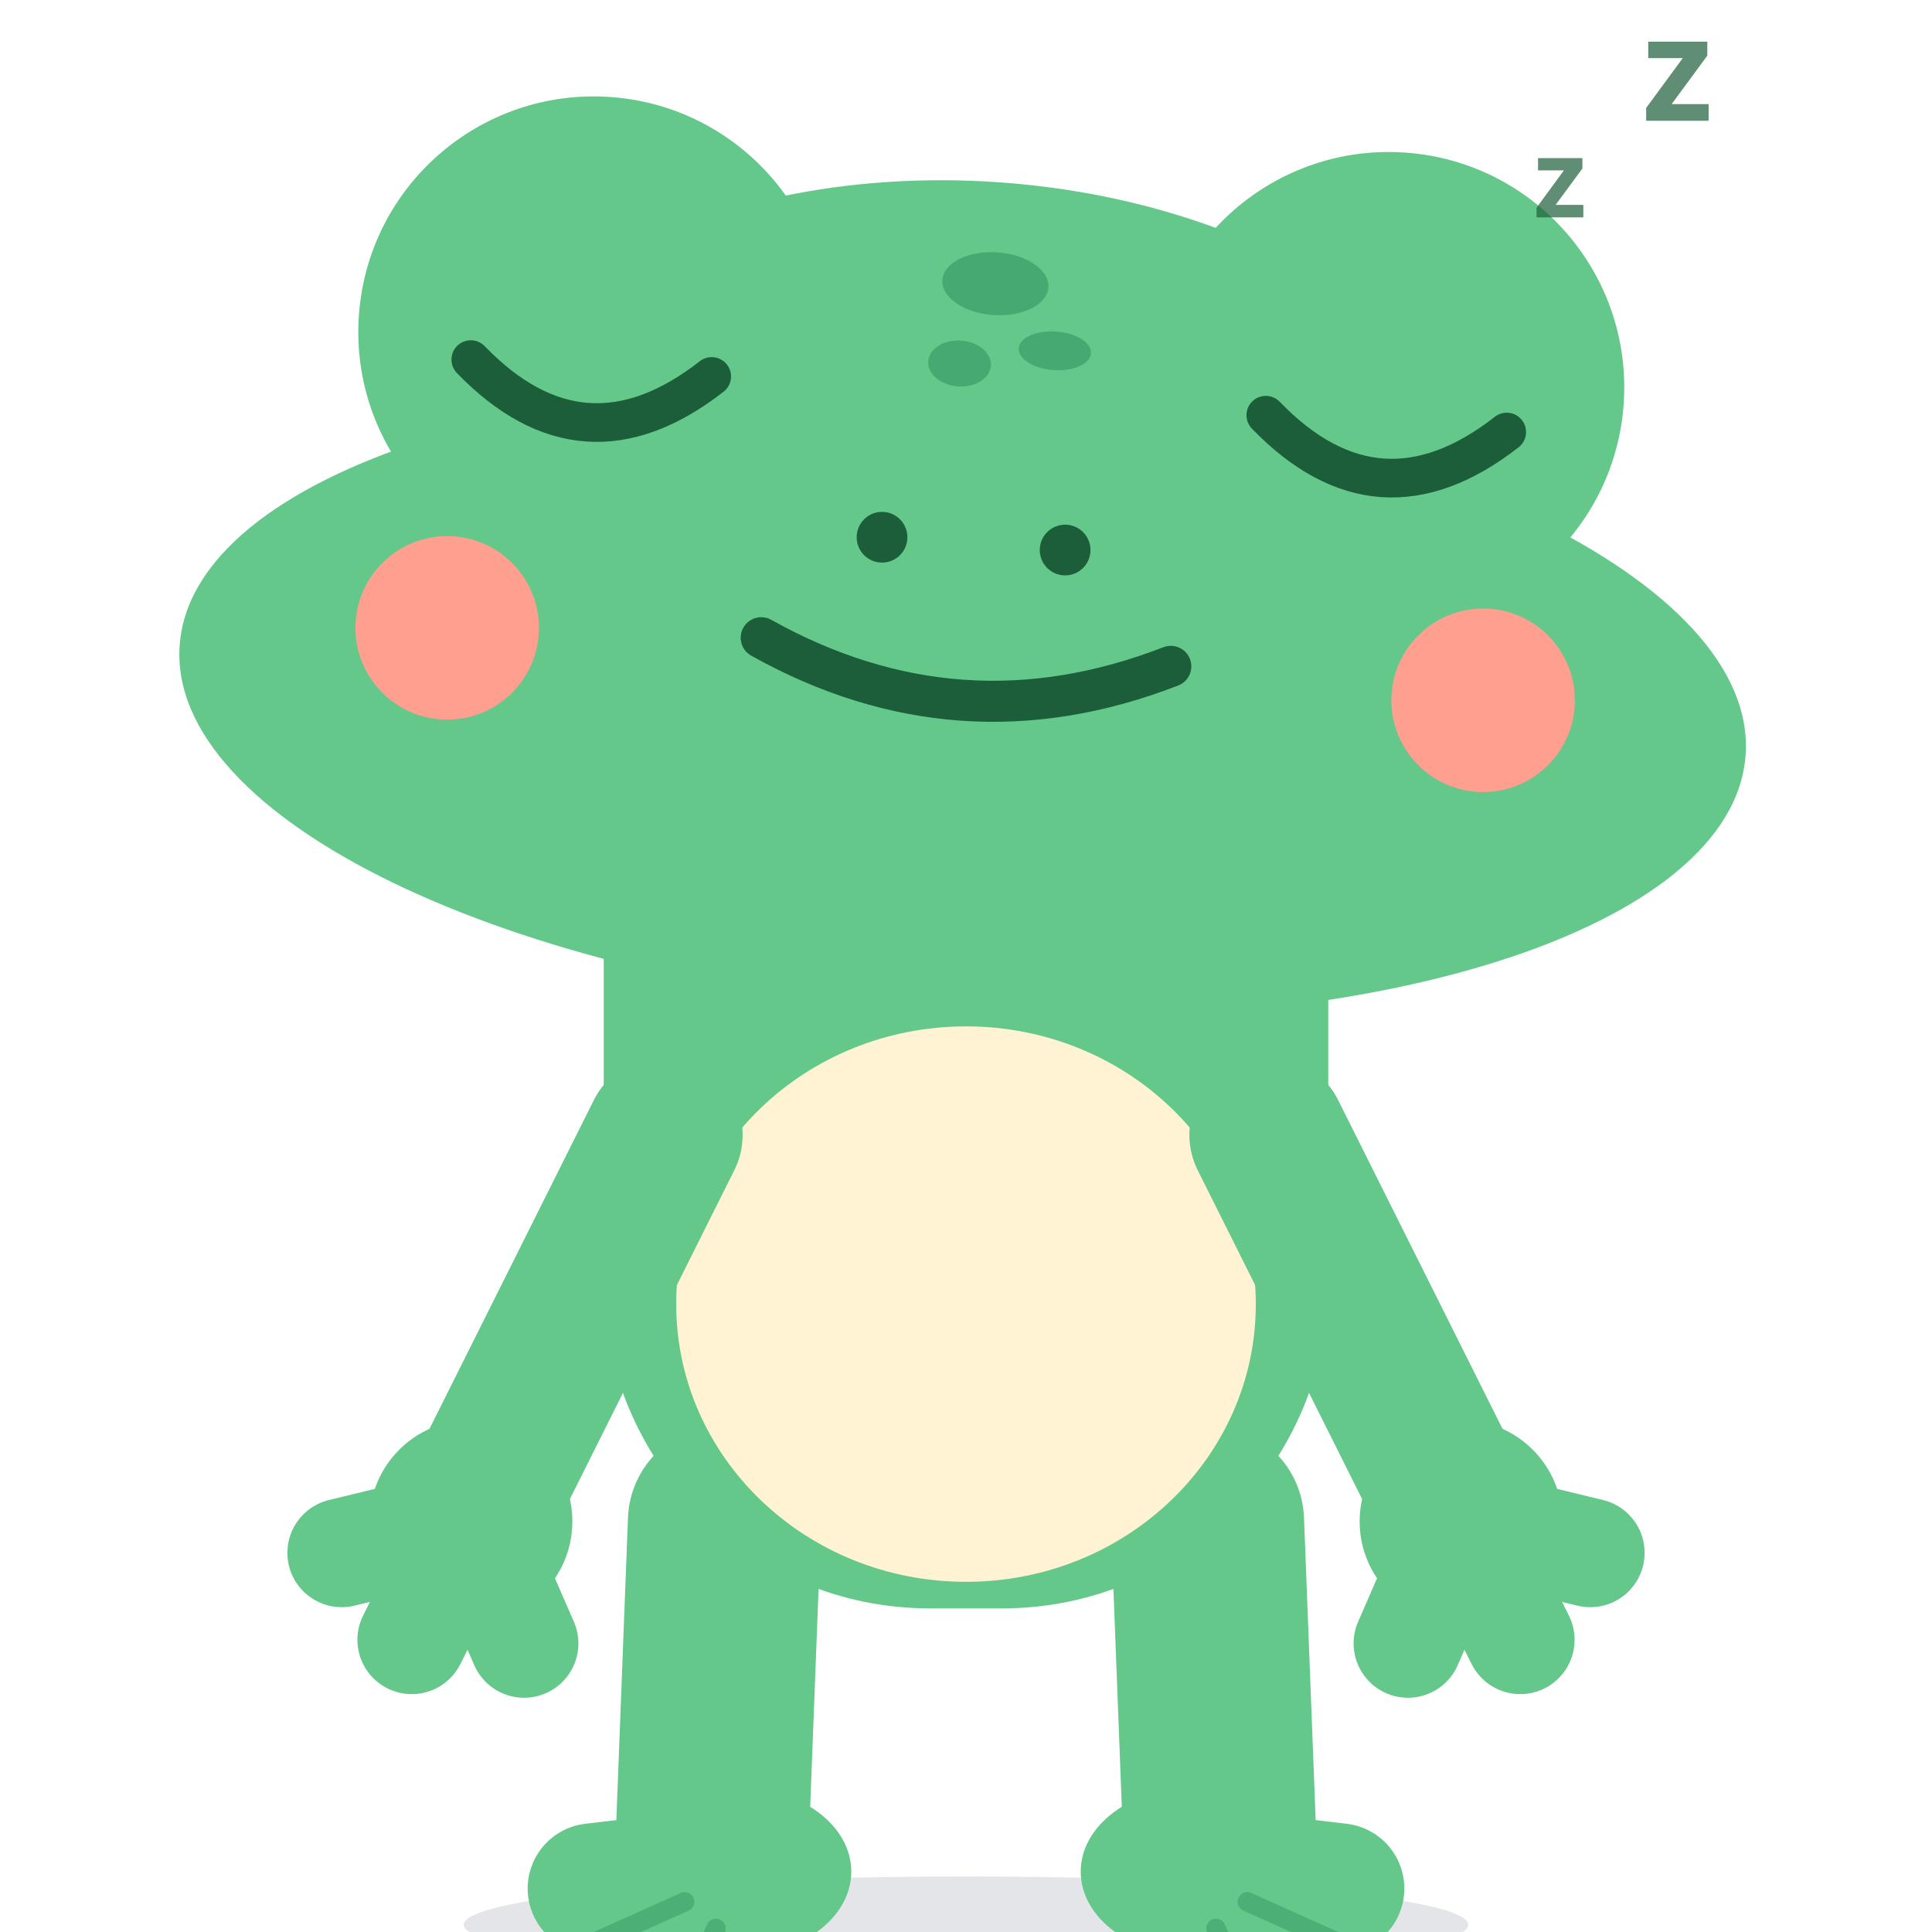
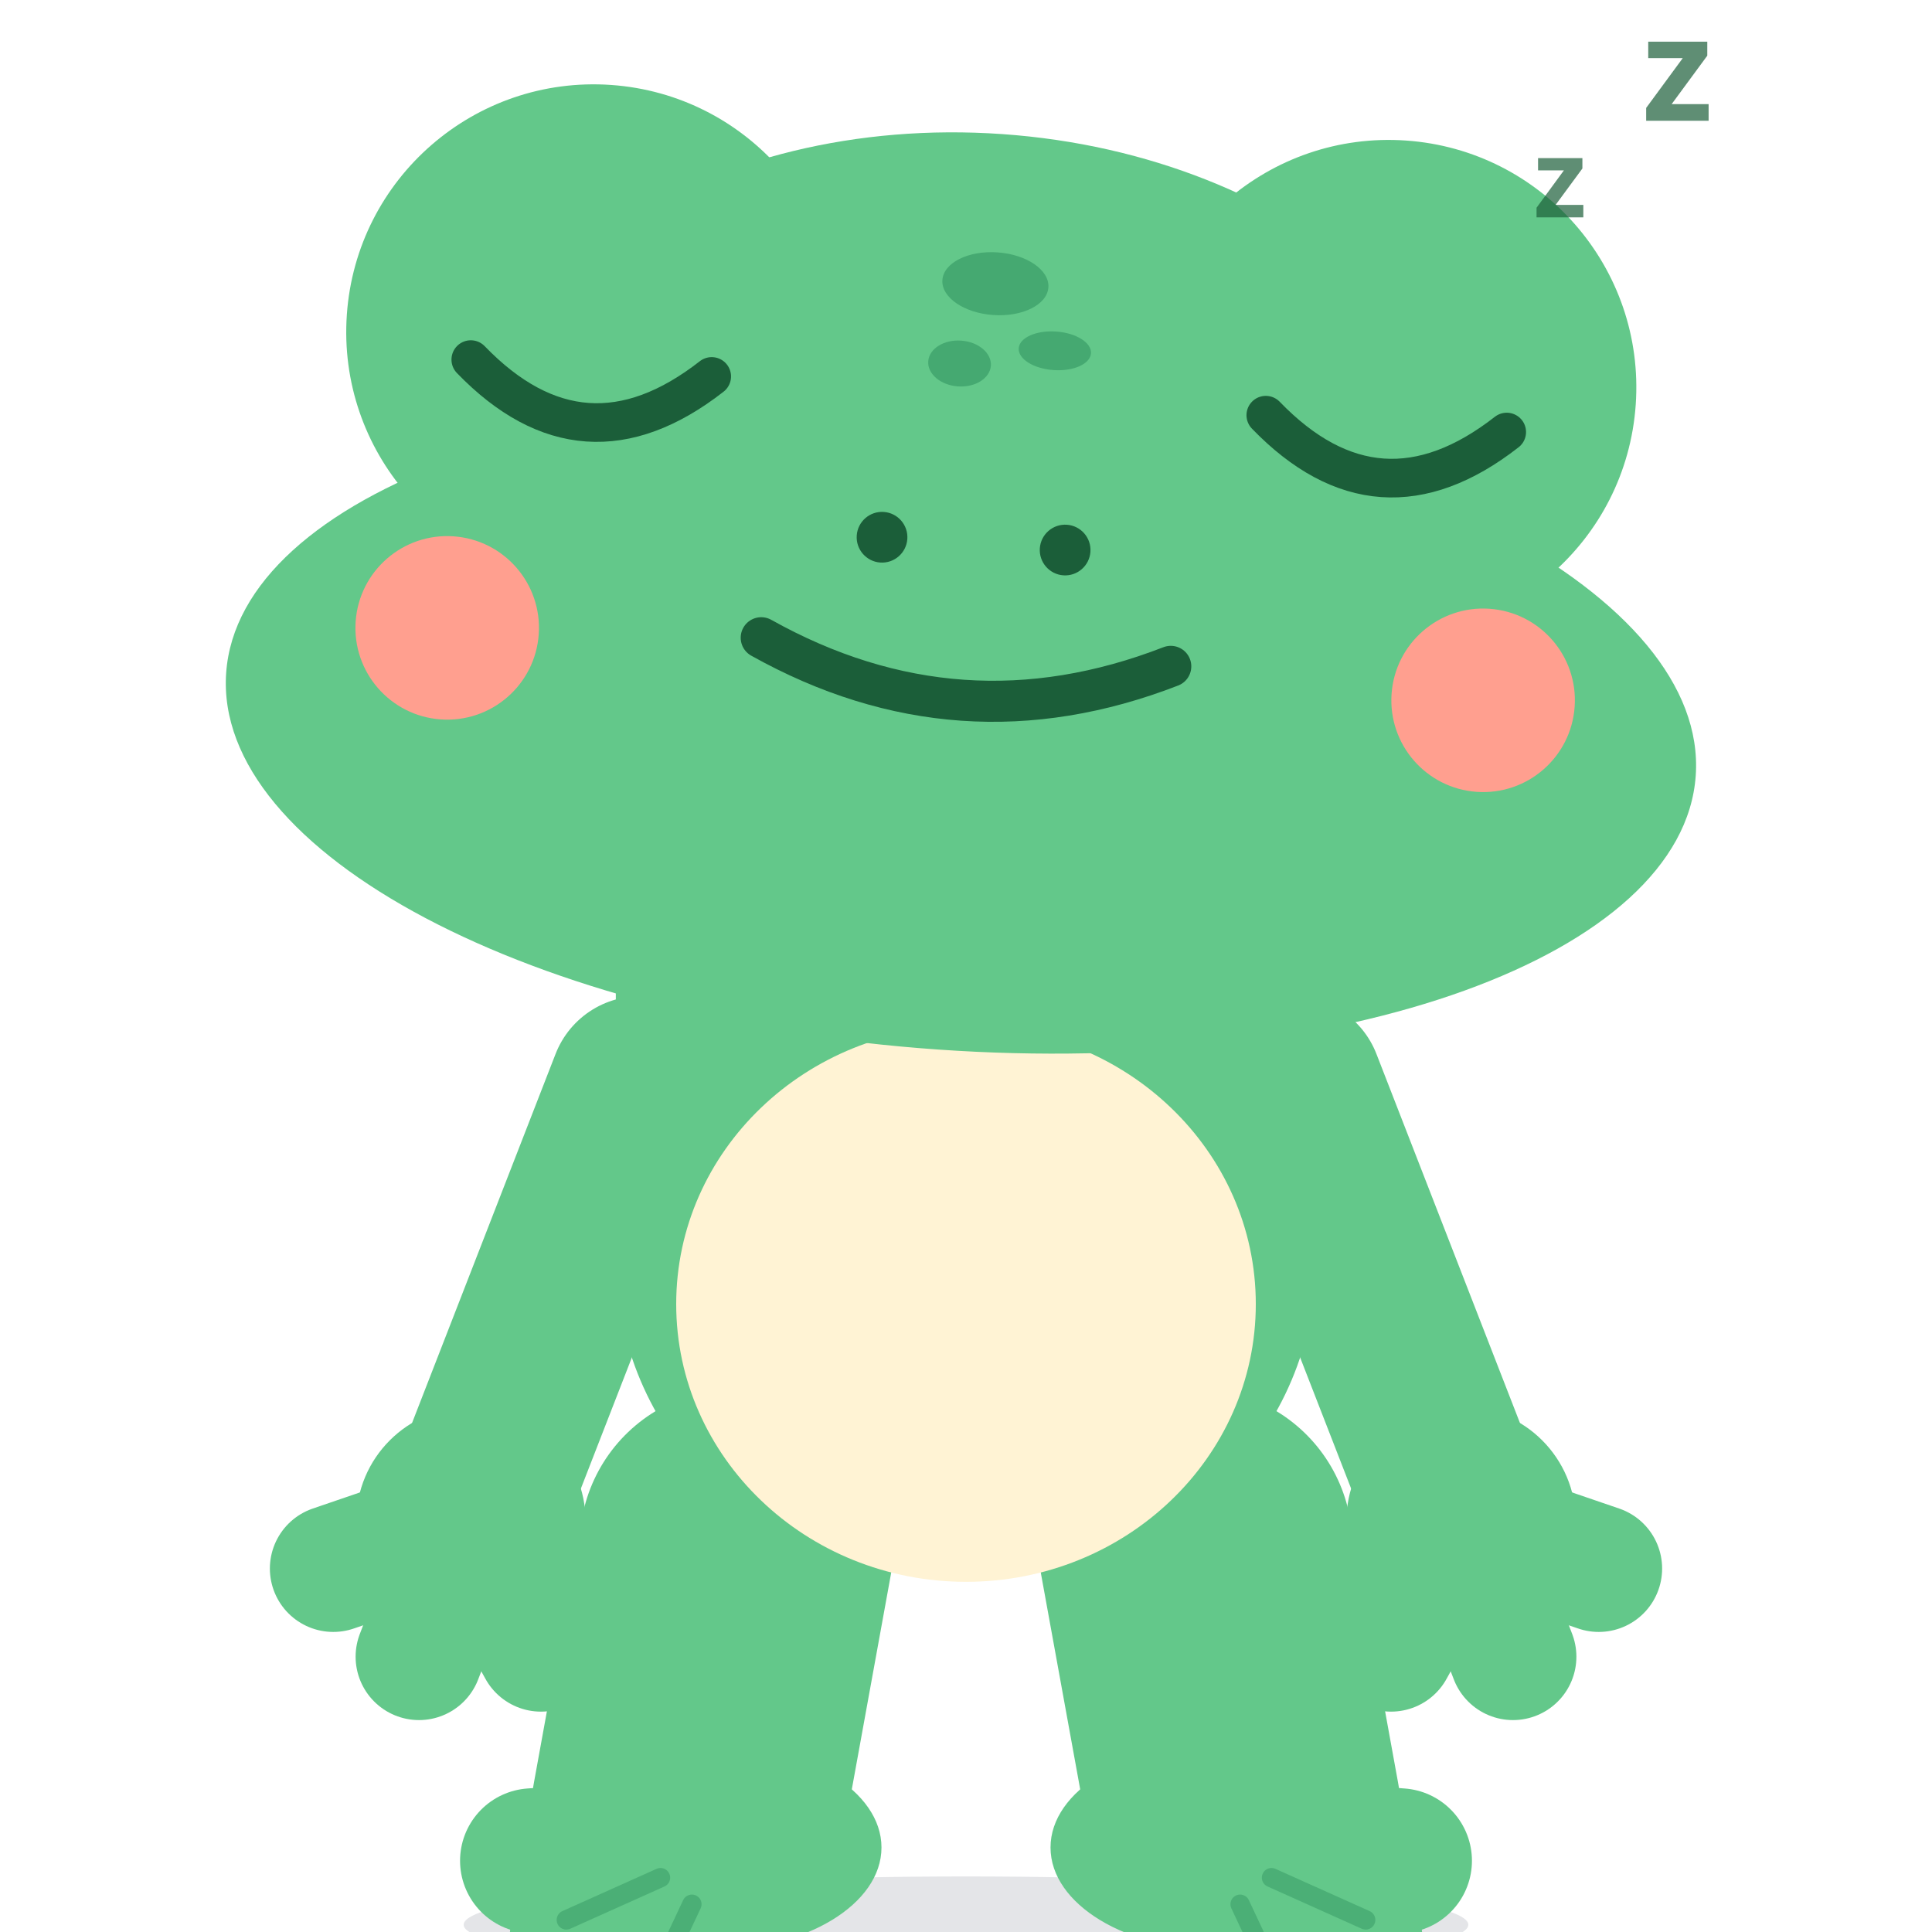
<svg xmlns="http://www.w3.org/2000/svg" viewBox="0 0 512 512" width="512" height="512">
  <g transform="translate(16 0) scale(3.2)">
    <ellipse cx="75" cy="159.4" rx="41.6" ry="4" fill="#243047" opacity="0.128" />
    <g transform="translate(0 4) translate(75 100) rotate(0) translate(-75 -100)">
      <g>
-         <line x1="55" y1="122" x2="54" y2="148" stroke="#63C88A" stroke-width="16" stroke-linecap="round" />
-         <ellipse cx="56" cy="151" rx="9.5" ry="7" fill="#63C88A" />
-         <line x1="56" y1="151" x2="44.1" y2="152.4" stroke="#63C88A" stroke-width="10.8" stroke-linecap="round" />
-         <line x1="56" y1="151" x2="47.7" y2="158.2" stroke="#63C88A" stroke-width="10.8" stroke-linecap="round" />
-         <line x1="56" y1="151" x2="54.7" y2="160.9" stroke="#63C88A" stroke-width="10" stroke-linecap="round" />
-         <line x1="51.7" y1="153.5" x2="43.9" y2="157.0" stroke="#45A971" stroke-width="1.6" stroke-linecap="round" opacity="0.8" />
-         <line x1="54.3" y1="155.7" x2="51.2" y2="162.3" stroke="#45A971" stroke-width="1.6" stroke-linecap="round" opacity="0.8" />
+         <line x1="56" y1="124" x2="52" y2="146" stroke="#63C88A" stroke-width="26" stroke-linecap="round" />
+         <ellipse cx="54" cy="149" rx="14" ry="8.5" fill="#63C88A" />
+         <line x1="54" y1="149" x2="39.1" y2="150.1" stroke="#63C88A" stroke-width="12" stroke-linecap="round" />
+         <line x1="54" y1="149" x2="43.2" y2="156.6" stroke="#63C88A" stroke-width="12" stroke-linecap="round" />
+         <line x1="54" y1="149" x2="51.9" y2="159.9" stroke="#63C88A" stroke-width="11.2" stroke-linecap="round" />
+         <line x1="49.7" y1="151.5" x2="41.9" y2="155.0" stroke="#45A971" stroke-width="1.6" stroke-linecap="round" opacity="0.8" />
+         <line x1="52.3" y1="153.7" x2="49.2" y2="160.3" stroke="#45A971" stroke-width="1.6" stroke-linecap="round" opacity="0.8" />
      </g>
      <g>
-         <line x1="95" y1="122" x2="96" y2="148" stroke="#63C88A" stroke-width="16" stroke-linecap="round" />
-         <ellipse cx="94" cy="151" rx="9.5" ry="7" fill="#63C88A" />
-         <line x1="94" y1="151" x2="105.9" y2="152.4" stroke="#63C88A" stroke-width="10.8" stroke-linecap="round" />
-         <line x1="94" y1="151" x2="102.3" y2="158.2" stroke="#63C88A" stroke-width="10.8" stroke-linecap="round" />
-         <line x1="94" y1="151" x2="95.3" y2="160.9" stroke="#63C88A" stroke-width="10" stroke-linecap="round" />
-         <line x1="98.3" y1="153.5" x2="106.1" y2="157.0" stroke="#45A971" stroke-width="1.6" stroke-linecap="round" opacity="0.8" />
-         <line x1="95.7" y1="155.7" x2="98.8" y2="162.3" stroke="#45A971" stroke-width="1.6" stroke-linecap="round" opacity="0.8" />
+         <line x1="94" y1="124" x2="98" y2="146" stroke="#63C88A" stroke-width="26" stroke-linecap="round" />
+         <ellipse cx="96" cy="149" rx="14" ry="8.5" fill="#63C88A" />
+         <line x1="96" y1="149" x2="110.9" y2="150.1" stroke="#63C88A" stroke-width="12" stroke-linecap="round" />
+         <line x1="96" y1="149" x2="106.8" y2="156.6" stroke="#63C88A" stroke-width="12" stroke-linecap="round" />
+         <line x1="96" y1="149" x2="98.1" y2="159.9" stroke="#63C88A" stroke-width="11.2" stroke-linecap="round" />
+         <line x1="100.3" y1="151.5" x2="108.1" y2="155.0" stroke="#45A971" stroke-width="1.6" stroke-linecap="round" opacity="0.8" />
+         <line x1="97.7" y1="153.7" x2="100.8" y2="160.3" stroke="#45A971" stroke-width="1.6" stroke-linecap="round" opacity="0.8" />
      </g>
-       <path d="M 45 58.8 H 105 V 102.2 A 27 27 0 0 1 78 129.2 H 72 A 27 27 0 0 1 45 102.2 Z" fill="#63C88A" />
+       <path d="M 46 58.8 H 104 V 100.2 A 26 26 0 0 1 78 126.2 H 72 A 26 26 0 0 1 46 100.2 Z" fill="#63C88A" />
      <ellipse cx="75" cy="104" rx="24" ry="23" fill="#FFF3D4" />
      <g>
-         <line x1="50" y1="90" x2="34" y2="122" stroke="#63C88A" stroke-width="13" stroke-linecap="round" />
-         <circle cx="34" cy="122" r="8.4" fill="#63C88A" />
-         <line x1="34" y1="122" x2="38.4" y2="132.1" stroke="#63C88A" stroke-width="9" stroke-linecap="round" />
-         <line x1="34" y1="122" x2="29.1" y2="131.8" stroke="#63C88A" stroke-width="9" stroke-linecap="round" />
-         <line x1="34" y1="122" x2="23.3" y2="124.6" stroke="#63C88A" stroke-width="9" stroke-linecap="round" />
+         <line x1="48" y1="86" x2="34" y2="122" stroke="#63C88A" stroke-width="15" stroke-linecap="round" />
+         <circle cx="34" cy="122" r="9.5" fill="#63C88A" />
+         <line x1="34" y1="122" x2="39.8" y2="132.5" stroke="#63C88A" stroke-width="10.5" stroke-linecap="round" />
+         <line x1="34" y1="122" x2="29.7" y2="133.2" stroke="#63C88A" stroke-width="10.5" stroke-linecap="round" />
+         <line x1="34" y1="122" x2="22.6" y2="125.9" stroke="#63C88A" stroke-width="10.5" stroke-linecap="round" />
      </g>
      <g>
-         <line x1="100" y1="90" x2="116" y2="122" stroke="#63C88A" stroke-width="13" stroke-linecap="round" />
-         <circle cx="116" cy="122" r="8.4" fill="#63C88A" />
-         <line x1="116" y1="122" x2="126.7" y2="124.6" stroke="#63C88A" stroke-width="9" stroke-linecap="round" />
-         <line x1="116" y1="122" x2="120.9" y2="131.8" stroke="#63C88A" stroke-width="9" stroke-linecap="round" />
-         <line x1="116" y1="122" x2="111.6" y2="132.1" stroke="#63C88A" stroke-width="9" stroke-linecap="round" />
+         <line x1="102" y1="86" x2="116" y2="122" stroke="#63C88A" stroke-width="15" stroke-linecap="round" />
+         <circle cx="116" cy="122" r="9.5" fill="#63C88A" />
+         <line x1="116" y1="122" x2="127.4" y2="125.9" stroke="#63C88A" stroke-width="10.5" stroke-linecap="round" />
+         <line x1="116" y1="122" x2="120.3" y2="133.2" stroke="#63C88A" stroke-width="10.5" stroke-linecap="round" />
+         <line x1="116" y1="122" x2="110.2" y2="132.5" stroke="#63C88A" stroke-width="10.5" stroke-linecap="round" />
      </g>
      <g transform="rotate(4 75 50)">
-         <ellipse cx="75" cy="42" rx="46" ry="31" fill="#63C88A" />
-         <ellipse cx="75" cy="54" rx="65" ry="26" fill="#63C88A" />
-         <circle cx="42.4" cy="25.7" r="19.5" fill="#63C88A" />
-         <circle cx="108.4" cy="25.7" r="19.5" fill="#63C88A" />
+         <ellipse cx="75" cy="40" rx="44" ry="33" fill="#63C88A" />
+         <ellipse cx="75" cy="56" rx="61" ry="27" fill="#63C88A" />
+         <circle cx="42.4" cy="25.7" r="20.5" fill="#63C88A" />
+         <circle cx="108.4" cy="25.7" r="20.5" fill="#63C88A" />
      </g>
      <g transform="rotate(4 75 50)">
        <ellipse cx="75.3" cy="19.4" rx="4.4" ry="2.6" fill="#45A971" />
        <ellipse cx="72.8" cy="26.2" rx="2.6" ry="1.9" fill="#45A971" />
        <ellipse cx="80.6" cy="24.6" rx="3.0" ry="1.6" fill="#45A971" />
        <path d="M 32.4 28.7 Q 42.4 37.7 52.4 28.7" fill="none" stroke="#1B5E39" stroke-width="3.2" stroke-linecap="round" />
        <path d="M 98.4 28.7 Q 108.4 37.7 118.4 28.7" fill="none" stroke="#1B5E39" stroke-width="3.2" stroke-linecap="round" />
        <circle cx="32" cy="51" r="7.6" fill="#FF9F8F" />
        <circle cx="118" cy="51" r="7.6" fill="#FF9F8F" />
        <circle cx="67.4" cy="41" r="2.1" fill="#1B5E39" />
        <circle cx="82.6" cy="41" r="2.1" fill="#1B5E39" />
        <path d="M 58 50 Q 75 58 92 50" fill="none" stroke="#1B5E39" stroke-width="3.4" stroke-linecap="round" />
      </g>
      <g fill="#1B5E39" font-family="system-ui, sans-serif" font-weight="800" opacity="0.7">
        <text x="122" y="14" font-size="9">z</text>
        <text x="131" y="6" font-size="12">z</text>
      </g>
    </g>
  </g>
</svg>
